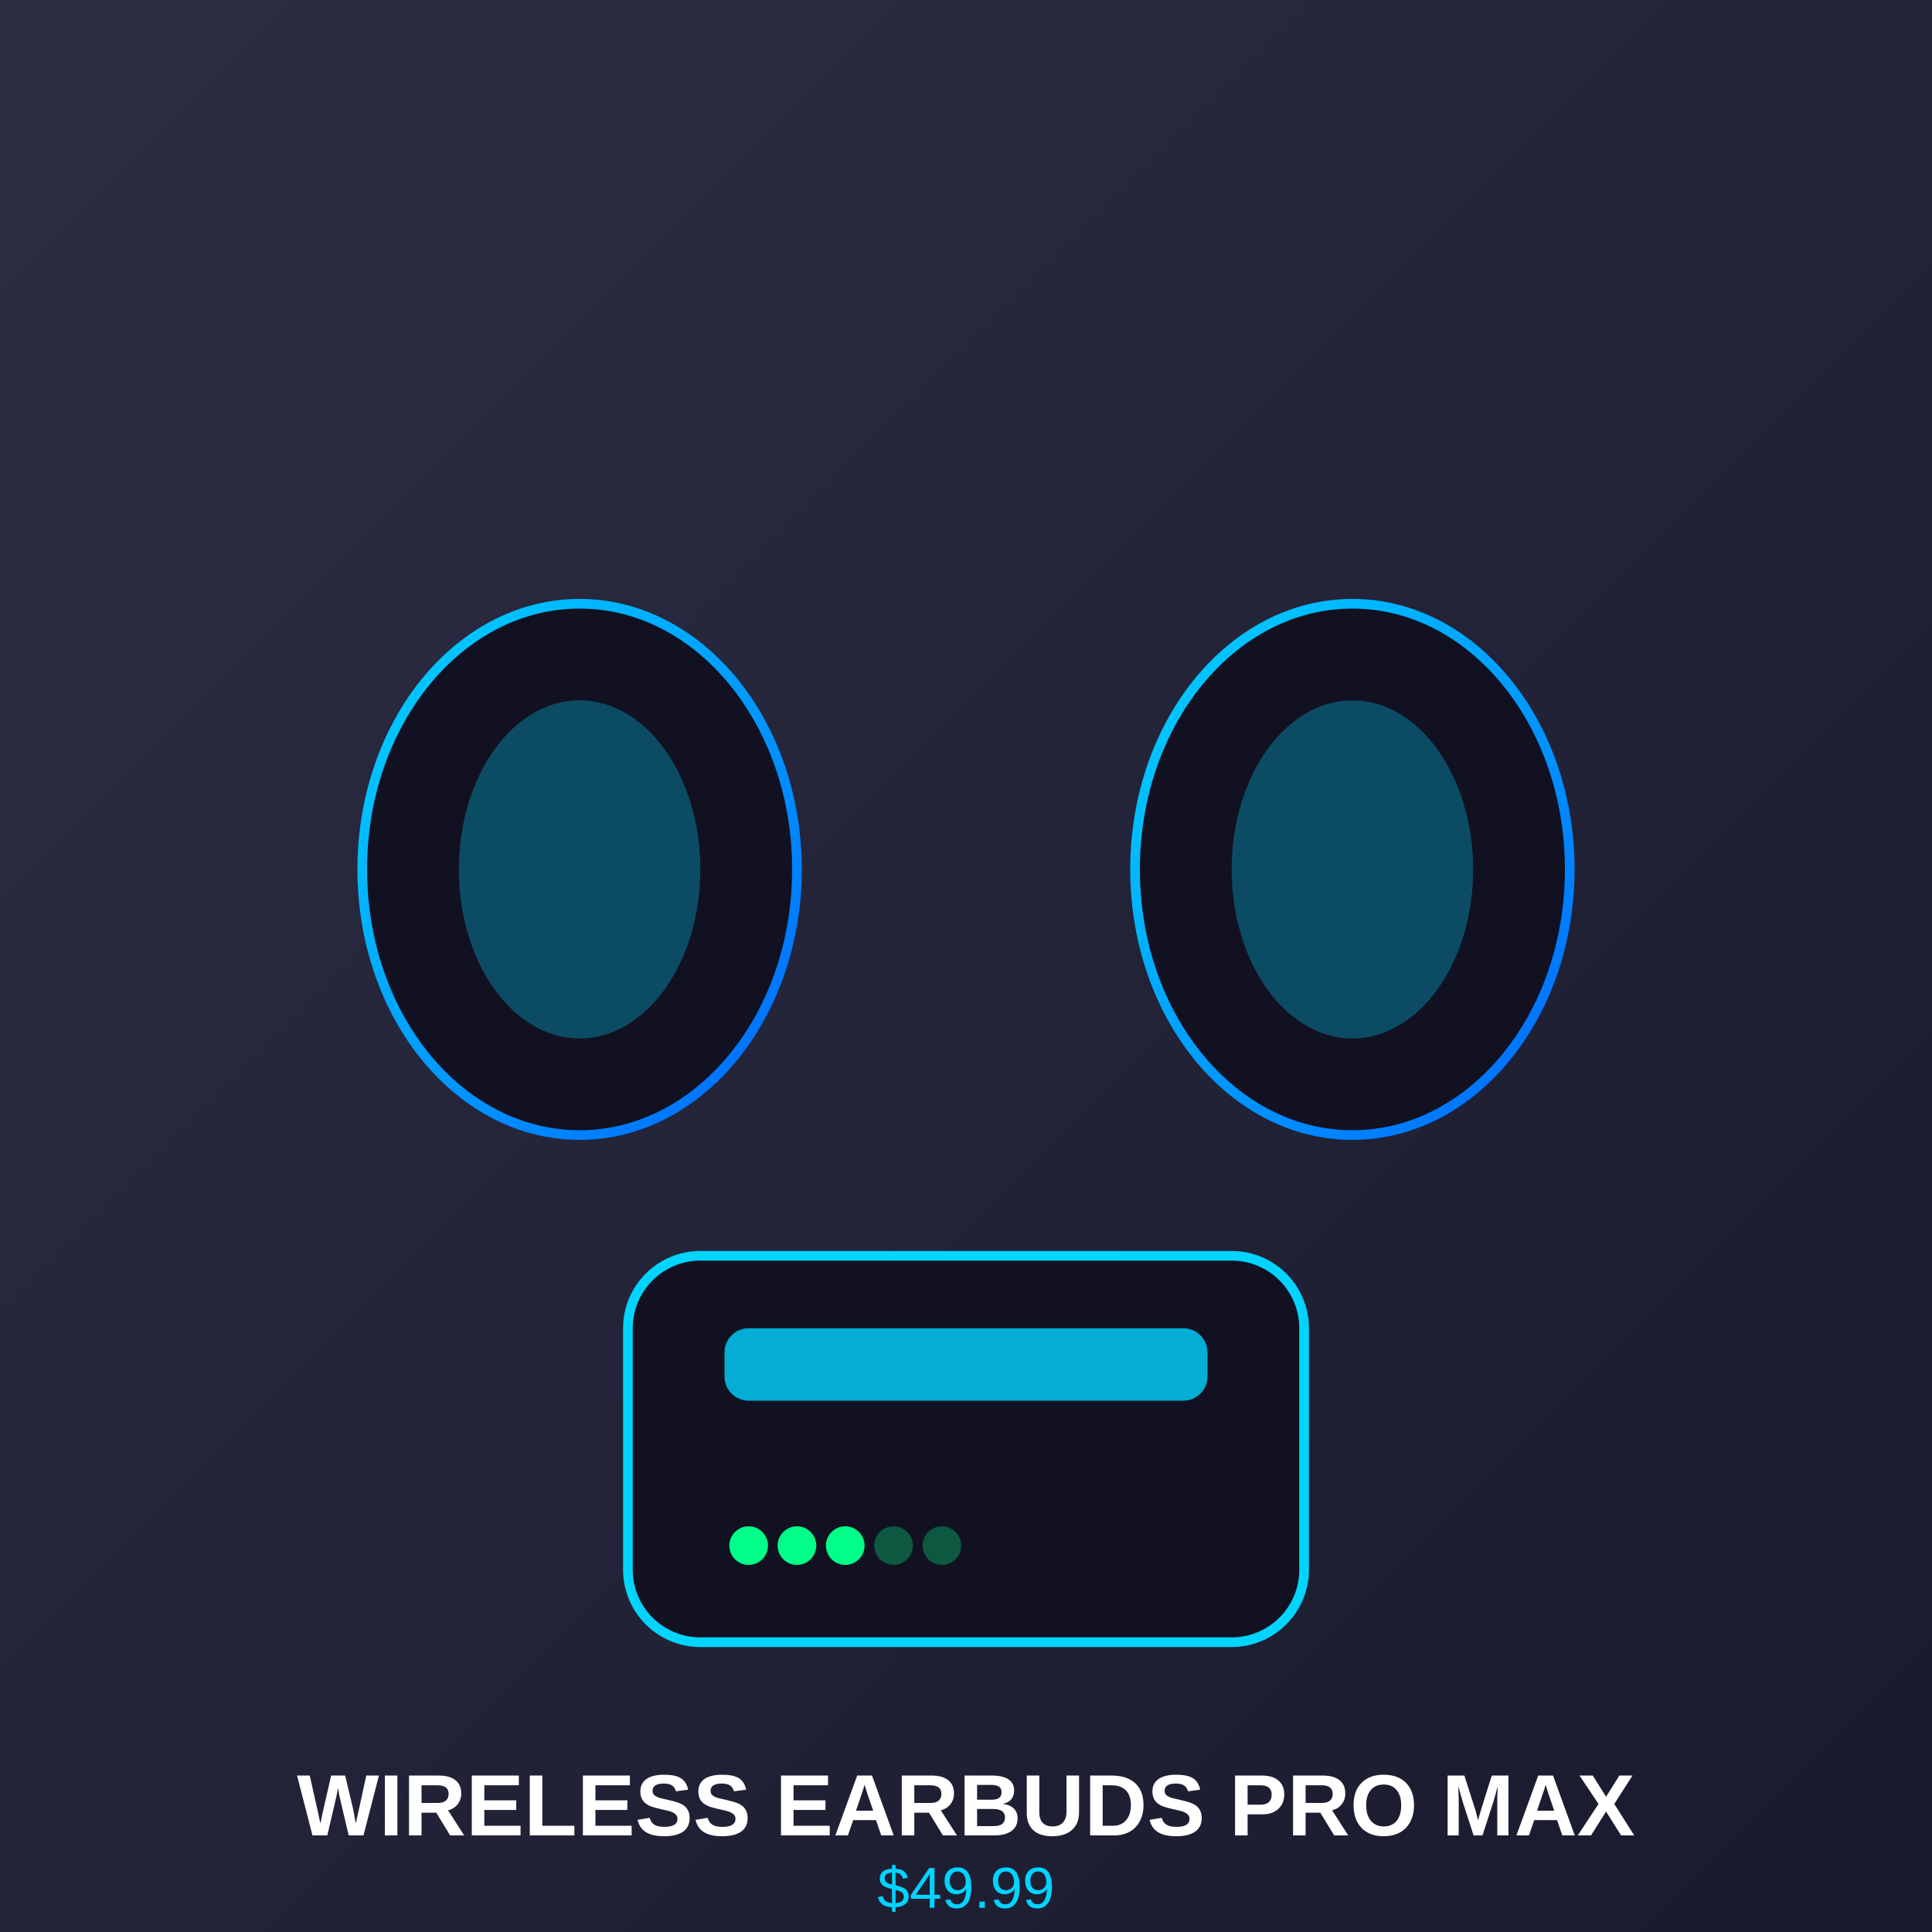
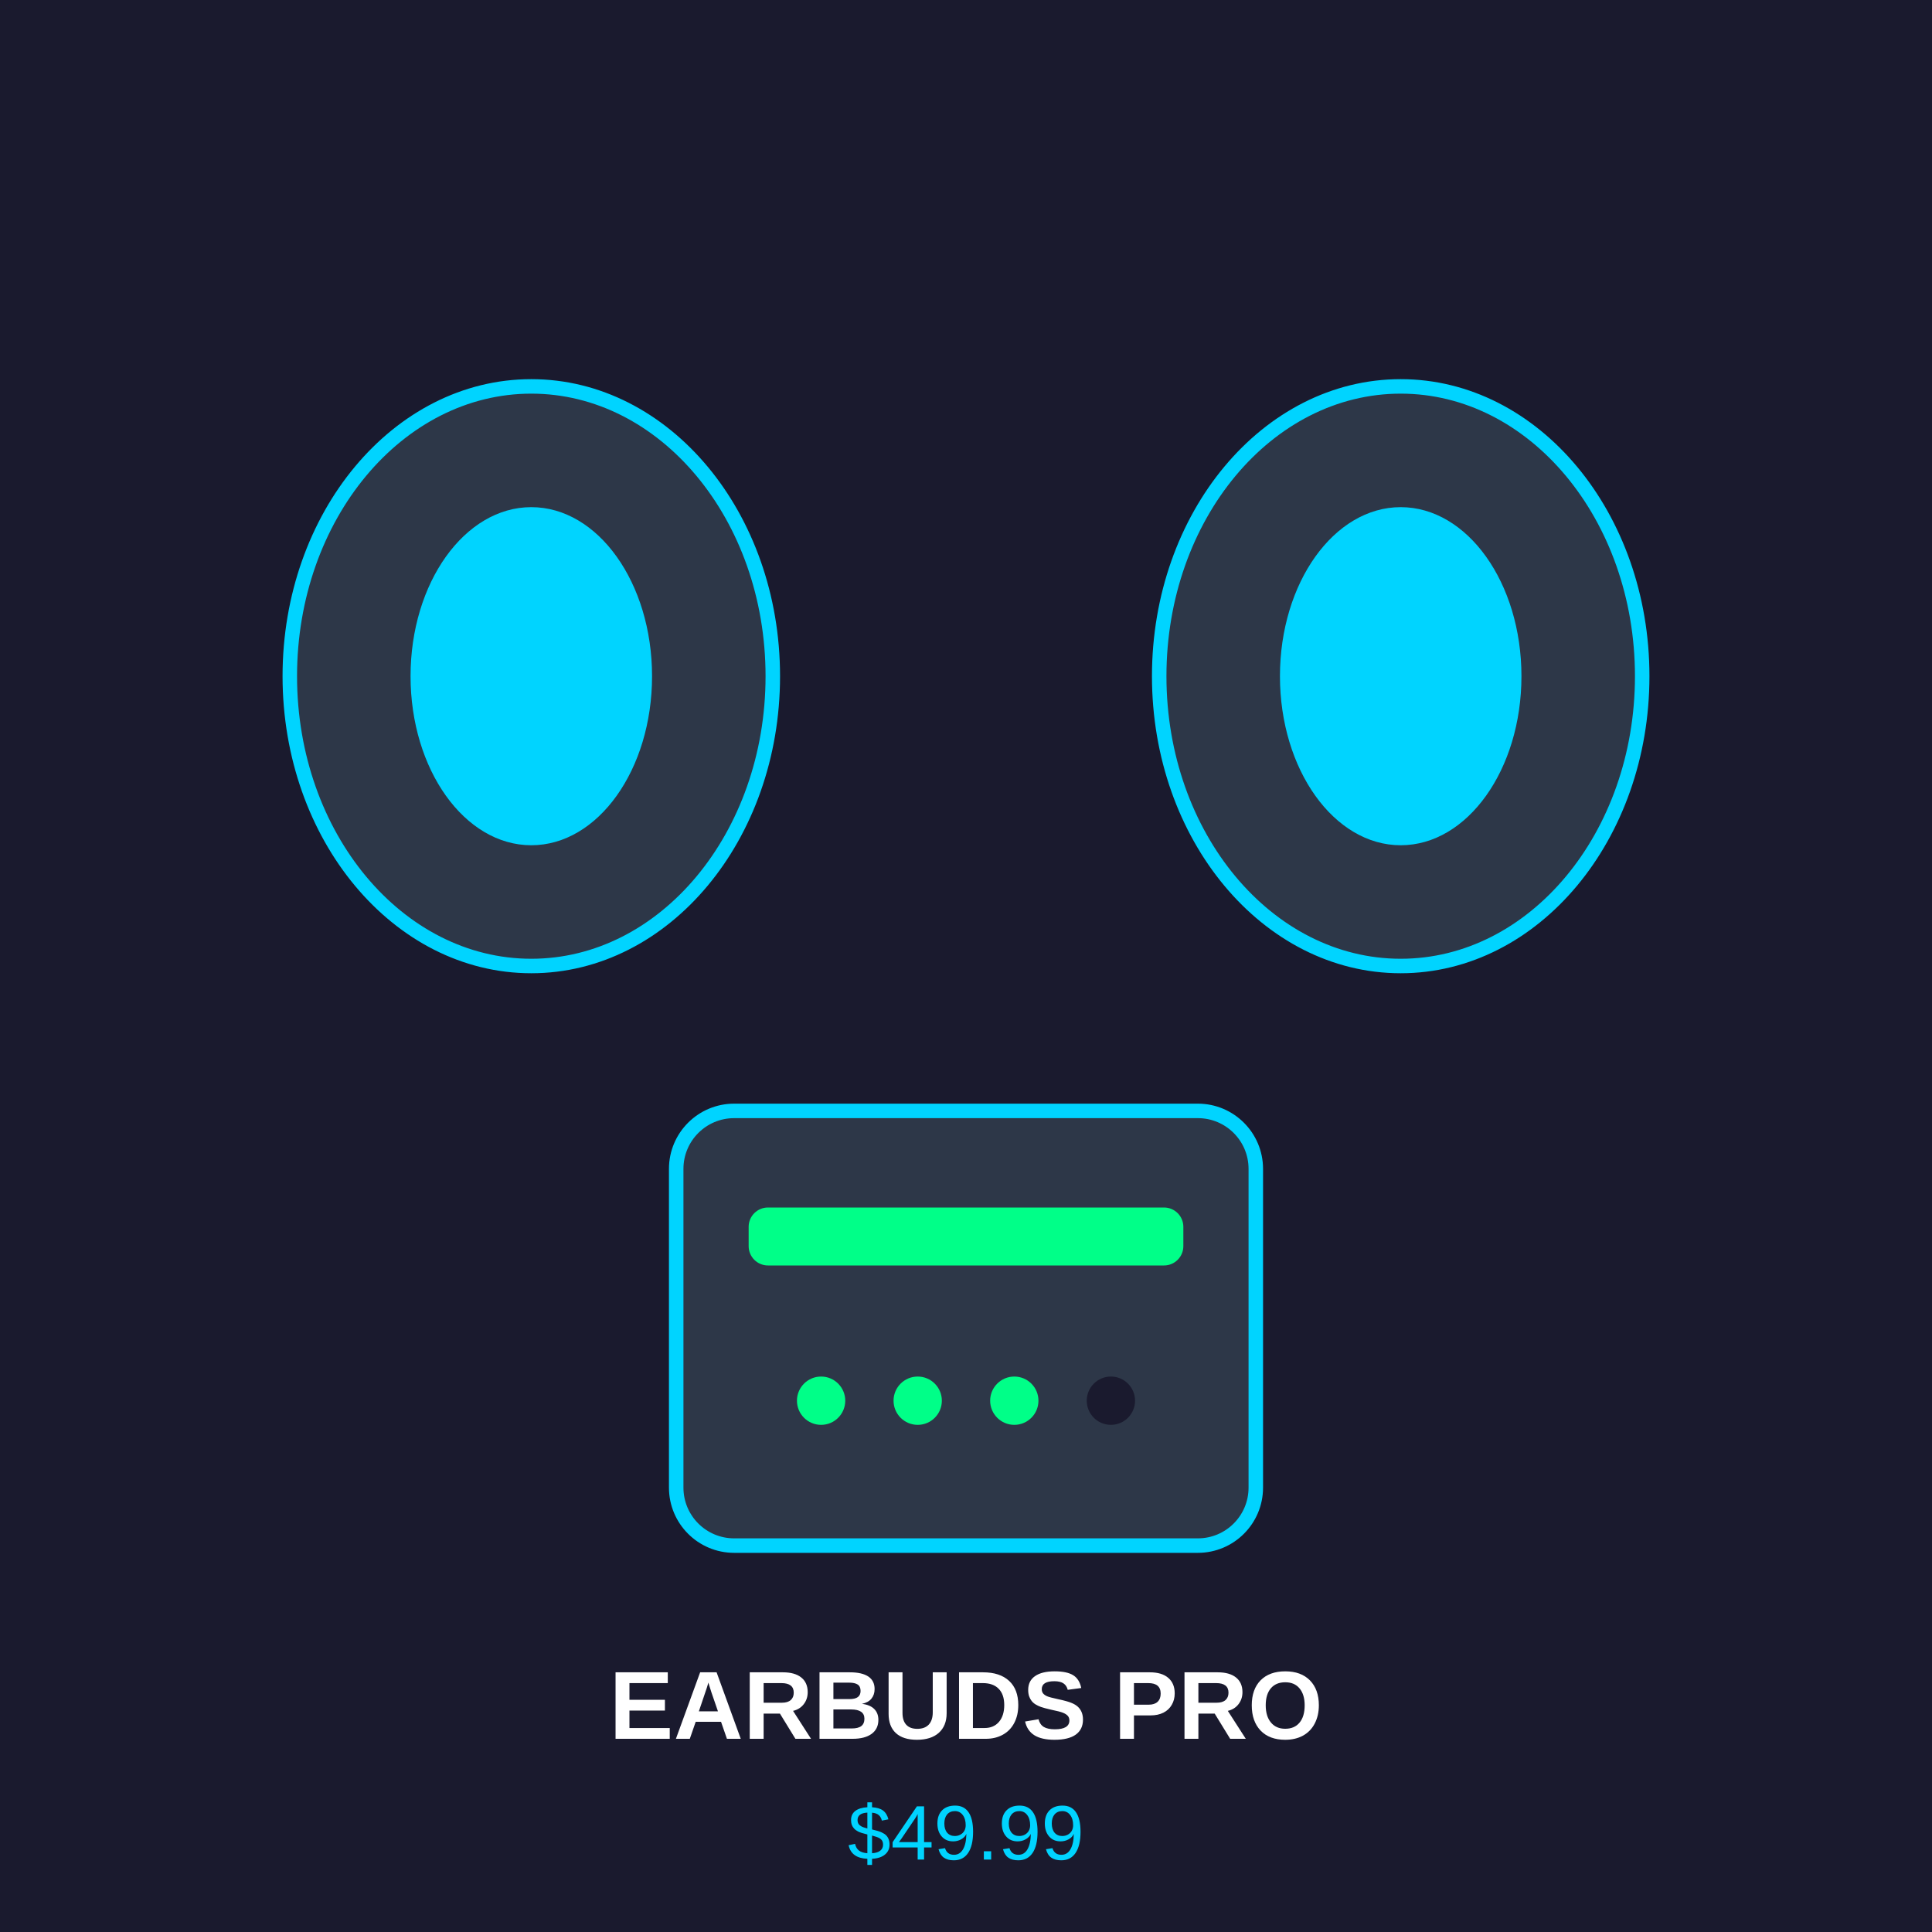
<svg xmlns="http://www.w3.org/2000/svg" viewBox="0 0 400 400">
-   <defs>
-     <linearGradient id="earbudsGrad" x1="0%" y1="0%" x2="100%" y2="100%">
-       <stop offset="0%" style="stop-color:#2d2d44" />
-       <stop offset="100%" style="stop-color:#1a1a2e" />
-     </linearGradient>
-     <linearGradient id="glowBlue" x1="0%" y1="0%" x2="100%" y2="100%">
-       <stop offset="0%" style="stop-color:#00d4ff" />
-       <stop offset="100%" style="stop-color:#0066ff" />
-     </linearGradient>
-   </defs>
-   <rect width="400" height="400" fill="url(#earbudsGrad)" />
-   <ellipse cx="120" cy="180" rx="45" ry="55" fill="#111122" stroke="url(#glowBlue)" stroke-width="2" />
-   <ellipse cx="120" cy="180" rx="25" ry="35" fill="#00d4ff" opacity="0.3" />
-   <ellipse cx="280" cy="180" rx="45" ry="55" fill="#111122" stroke="url(#glowBlue)" stroke-width="2" />
-   <ellipse cx="280" cy="180" rx="25" ry="35" fill="#00d4ff" opacity="0.3" />
-   <rect x="130" y="260" width="140" height="80" rx="15" fill="#111122" stroke="#00d4ff" stroke-width="2" />
-   <rect x="150" y="275" width="100" height="15" rx="5" fill="#00d4ff" opacity="0.8" />
-   <circle cx="155" cy="320" r="4" fill="#00ff88" />
-   <circle cx="165" cy="320" r="4" fill="#00ff88" />
-   <circle cx="175" cy="320" r="4" fill="#00ff88" />
-   <circle cx="185" cy="320" r="4" fill="#00ff88" opacity="0.3" />
-   <circle cx="195" cy="320" r="4" fill="#00ff88" opacity="0.3" />
-   <text x="200" y="380" text-anchor="middle" font-family="Arial" font-size="18" fill="#ffffff" font-weight="bold">WIRELESS EARBUDS PRO MAX</text>
-   <text x="200" y="395" text-anchor="middle" font-family="Arial" font-size="12" fill="#00d4ff">$49.99</text>
+   <rect width="400" height="400" fill="#1a1a2e" />
+   <ellipse cx="110" cy="140" rx="50" ry="60" fill="#2d3748" stroke="#00d4ff" stroke-width="3" />
+   <ellipse cx="110" cy="140" rx="25" ry="35" fill="#00d4ff" />
+   <ellipse cx="290" cy="140" rx="50" ry="60" fill="#2d3748" stroke="#00d4ff" stroke-width="3" />
+   <ellipse cx="290" cy="140" rx="25" ry="35" fill="#00d4ff" />
+   <rect x="140" y="230" width="120" height="90" rx="12" fill="#2d3748" stroke="#00d4ff" stroke-width="3" />
+   <rect x="155" y="250" width="90" height="12" rx="4" fill="#00ff88" />
+   <circle cx="170" cy="290" r="5" fill="#00ff88" />
+   <circle cx="190" cy="290" r="5" fill="#00ff88" />
+   <circle cx="210" cy="290" r="5" fill="#00ff88" />
+   <circle cx="230" cy="290" r="5" fill="#1a1a2e" />
+   <text x="200" y="360" text-anchor="middle" font-family="Arial" font-size="20" fill="#fff" font-weight="bold">EARBUDS PRO</text>
+   <text x="200" y="385" text-anchor="middle" font-family="Arial" font-size="16" fill="#00d4ff">$49.99</text>
</svg>
